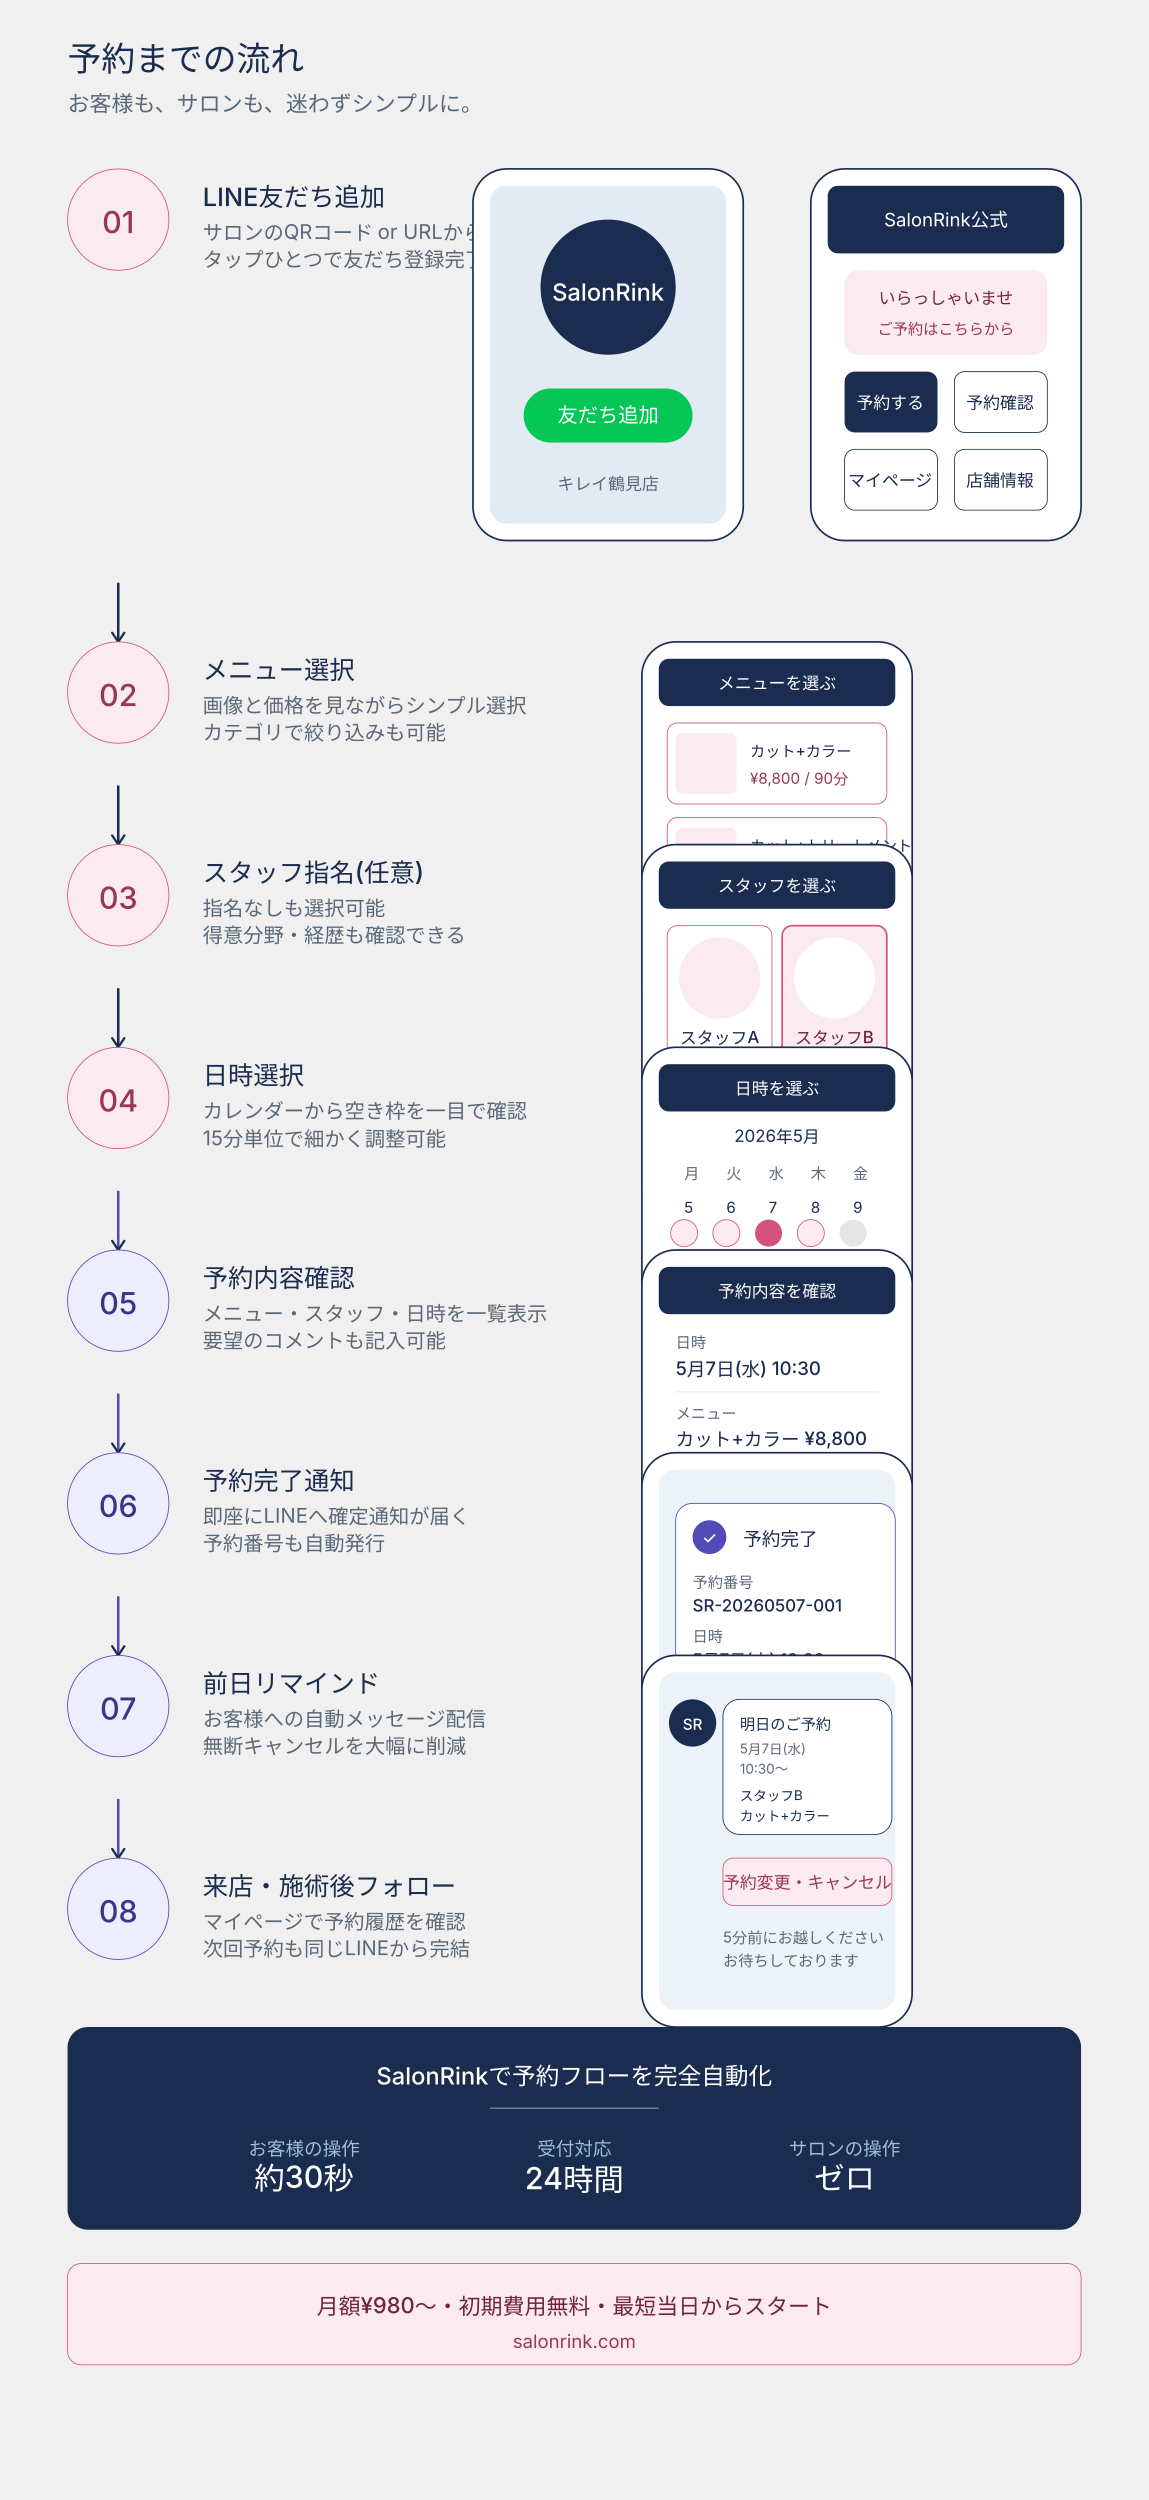
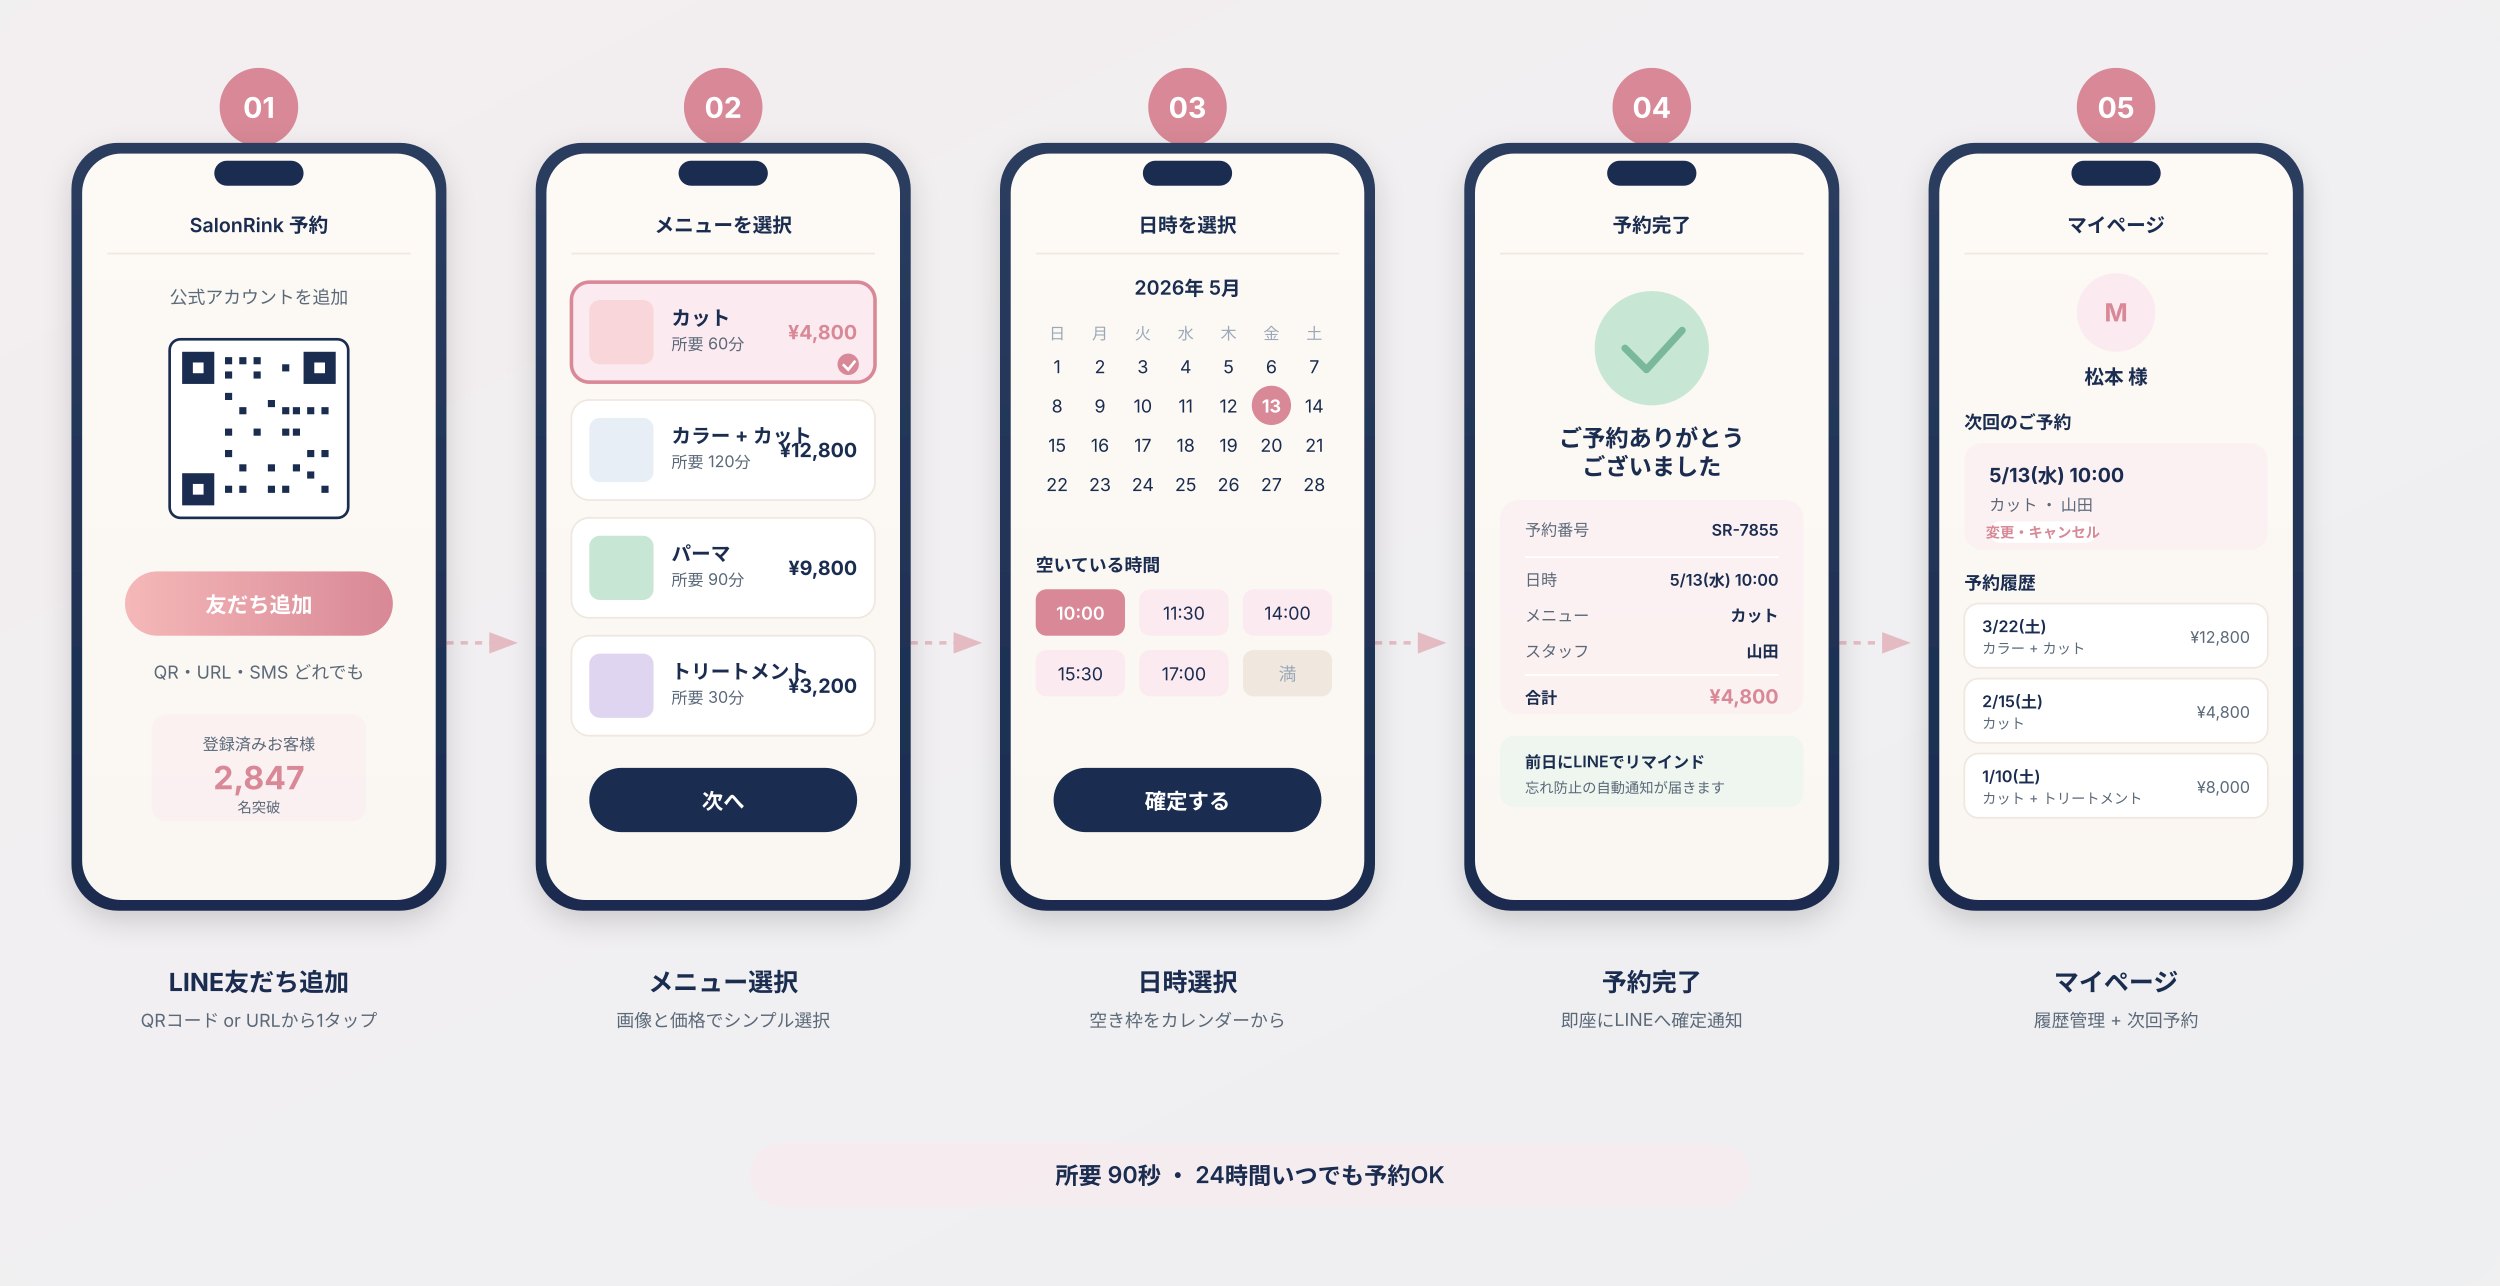
- <svg xmlns="http://www.w3.org/2000/svg" width="100%" viewBox="0 0 680 1480" role="img" aria-labelledby="bfTitle bfDesc">
+ <svg xmlns="http://www.w3.org/2000/svg" viewBox="0 0 1400 720" width="100%" role="img" aria-label="SalonRink 予約フロー 5ステップ">
  <defs>
-     <marker id="bf-arr" viewBox="0 0 10 10" refX="8" refY="5" markerWidth="6" markerHeight="6" orient="auto-start-reverse">
-       <path d="M2 1L8 5L2 9" fill="none" stroke="#1a2c4f" stroke-width="1.5" stroke-linecap="round" stroke-linejoin="round" />
+     <linearGradient id="bgGrad" x1="0%" y1="0%" x2="100%" y2="100%">
+       <stop offset="0%" stop-color="#FBEAF0" stop-opacity="0.3" />
+       <stop offset="100%" stop-color="#E8EEF5" stop-opacity="0.3" />
+     </linearGradient>
+     <linearGradient id="phoneFrame" x1="0%" y1="0%" x2="0%" y2="100%">
+       <stop offset="0%" stop-color="#2a3d5f" />
+       <stop offset="100%" stop-color="#1a2c4f" />
+     </linearGradient>
+     <linearGradient id="screenBg" x1="0%" y1="0%" x2="0%" y2="100%">
+       <stop offset="0%" stop-color="#fdfaf6" />
+       <stop offset="100%" stop-color="#faf7f2" />
+     </linearGradient>
+     <linearGradient id="ctaGrad" x1="0%" y1="0%" x2="100%" y2="0%">
+       <stop offset="0%" stop-color="#f5b8b8" />
+       <stop offset="100%" stop-color="#d88896" />
+     </linearGradient>
+     <filter id="phoneShadow" x="-20%" y="-10%" width="140%" height="120%">
+       <feGaussianBlur in="SourceAlpha" stdDeviation="8" />
+       <feOffset dx="0" dy="6" />
+       <feComponentTransfer>
+         <feFuncA type="linear" slope="0.15" />
+       </feComponentTransfer>
+       <feMerge>
+         <feMergeNode />
+         <feMergeNode in="SourceGraphic" />
+       </feMerge>
+     </filter>
+   </defs>
+   <rect width="1400" height="720" fill="url(#bgGrad)" rx="24" />
+   <g stroke="#d88896" stroke-width="2" stroke-dasharray="4,4" fill="none" opacity="0.5">
+     <path d="M 250 360 L 290 360" marker-end="url(#arrowhead)" />
+     <path d="M 510 360 L 550 360" marker-end="url(#arrowhead)" />
+     <path d="M 770 360 L 810 360" marker-end="url(#arrowhead)" />
+     <path d="M 1030 360 L 1070 360" marker-end="url(#arrowhead)" />
+   </g>
+   <defs>
+     <marker id="arrowhead" markerWidth="10" markerHeight="10" refX="8" refY="3" orient="auto">
+       <path d="M 0 0 L 8 3 L 0 6 Z" fill="#d88896" />
    </marker>
-     <style>
- .bf-fs { font-family: -apple-system, BlinkMacSystemFont, "Hiragino Kaku Gothic ProN", sans-serif; }
- </style>
  </defs>
-   <text x="40" y="42" class="bf-fs" font-size="20" font-weight="500" fill="#1a2c4f">予約までの流れ</text>
-   <text x="40" y="66" class="bf-fs" font-size="13" fill="#5a6878">お客様も、サロンも、迷わずシンプルに。</text>
-   <g transform="translate(40, 100)">
-     <rect x="0" y="0" width="60" height="60" rx="30" fill="#FBEAF0" stroke="#D4537E" stroke-width="0.5" />
-     <text x="30" y="38" text-anchor="middle" class="bf-fs" font-size="18" font-weight="500" fill="#993556">01</text>
-     <text x="80" y="22" class="bf-fs" font-size="15" font-weight="500" fill="#1a2c4f">LINE友だち追加</text>
-     <text x="80" y="42" class="bf-fs" font-size="12" fill="#5a6878">サロンのQRコード or URLから</text>
-     <text x="80" y="58" class="bf-fs" font-size="12" fill="#5a6878">タップひとつで友だち登録完了</text>
-   </g>
-   <g transform="translate(280, 100)">
-     <rect x="0" y="0" width="160" height="220" rx="20" fill="#ffffff" stroke="#1a2c4f" stroke-width="1" />
-     <rect x="10" y="10" width="140" height="200" rx="10" fill="#9DBDDB" opacity="0.3" />
-     <rect x="40" y="30" width="80" height="80" rx="40" fill="#1a2c4f" />
-     <text x="80" y="78" text-anchor="middle" class="bf-fs" font-size="14" font-weight="500" fill="#ffffff">SalonRink</text>
-     <rect x="30" y="130" width="100" height="32" rx="16" fill="#06C755" />
-     <text x="80" y="150" text-anchor="middle" class="bf-fs" font-size="12" font-weight="500" fill="#ffffff">友だち追加</text>
-     <text x="80" y="190" text-anchor="middle" class="bf-fs" font-size="10" fill="#5a6878">キレイ鶴見店</text>
-   </g>
-   <g transform="translate(480, 100)">
-     <rect x="0" y="0" width="160" height="220" rx="20" fill="#ffffff" stroke="#1a2c4f" stroke-width="1" />
-     <rect x="10" y="10" width="140" height="40" rx="6" fill="#1a2c4f" />
-     <text x="80" y="34" text-anchor="middle" class="bf-fs" font-size="11" fill="#ffffff">SalonRink公式</text>
-     <rect x="20" y="60" width="120" height="50" rx="8" fill="#FBEAF0" />
-     <text x="80" y="80" text-anchor="middle" class="bf-fs" font-size="10" fill="#72243E">いらっしゃいませ</text>
-     <text x="80" y="98" text-anchor="middle" class="bf-fs" font-size="9" fill="#993556">ご予約はこちらから</text>
-     <rect x="20" y="120" width="55" height="36" rx="6" fill="#1a2c4f" />
-     <text x="47" y="142" text-anchor="middle" class="bf-fs" font-size="10" font-weight="500" fill="#ffffff">予約する</text>
-     <rect x="85" y="120" width="55" height="36" rx="6" fill="#ffffff" stroke="#1a2c4f" stroke-width="0.5" />
-     <text x="112" y="142" text-anchor="middle" class="bf-fs" font-size="10" fill="#1a2c4f">予約確認</text>
-     <rect x="20" y="166" width="55" height="36" rx="6" fill="#ffffff" stroke="#1a2c4f" stroke-width="0.5" />
-     <text x="47" y="188" text-anchor="middle" class="bf-fs" font-size="10" fill="#1a2c4f">マイページ</text>
-     <rect x="85" y="166" width="55" height="36" rx="6" fill="#ffffff" stroke="#1a2c4f" stroke-width="0.5" />
-     <text x="112" y="188" text-anchor="middle" class="bf-fs" font-size="10" fill="#1a2c4f">店舗情報</text>
-   </g>
-   <line x1="70" y1="345" x2="70" y2="380" stroke="#1a2c4f" stroke-width="1.5" marker-end="url(#bf-arr)" />
-   <g transform="translate(40, 380)">
-     <rect x="0" y="0" width="60" height="60" rx="30" fill="#FBEAF0" stroke="#D4537E" stroke-width="0.5" />
-     <text x="30" y="38" text-anchor="middle" class="bf-fs" font-size="18" font-weight="500" fill="#993556">02</text>
-     <text x="80" y="22" class="bf-fs" font-size="15" font-weight="500" fill="#1a2c4f">メニュー選択</text>
-     <text x="80" y="42" class="bf-fs" font-size="12" fill="#5a6878">画像と価格を見ながらシンプル選択</text>
-     <text x="80" y="58" class="bf-fs" font-size="12" fill="#5a6878">カテゴリで絞り込みも可能</text>
-   </g>
-   <g transform="translate(380, 380)">
-     <rect x="0" y="0" width="160" height="220" rx="20" fill="#ffffff" stroke="#1a2c4f" stroke-width="1" />
-     <rect x="10" y="10" width="140" height="28" rx="6" fill="#1a2c4f" />
-     <text x="80" y="28" text-anchor="middle" class="bf-fs" font-size="10" fill="#ffffff">メニューを選ぶ</text>
-     <rect x="15" y="48" width="130" height="48" rx="6" fill="#ffffff" stroke="#D4537E" stroke-width="0.5" />
-     <rect x="20" y="54" width="36" height="36" rx="4" fill="#FBEAF0" />
-     <text x="64" y="68" class="bf-fs" font-size="9" font-weight="500" fill="#1a2c4f">カット+カラー</text>
-     <text x="64" y="84" class="bf-fs" font-size="9" fill="#993556">¥8,800 / 90分</text>
-     <rect x="15" y="104" width="130" height="48" rx="6" fill="#ffffff" stroke="#D4537E" stroke-width="0.5" />
-     <rect x="20" y="110" width="36" height="36" rx="4" fill="#FBEAF0" />
-     <text x="64" y="124" class="bf-fs" font-size="9" font-weight="500" fill="#1a2c4f">カット+トリートメント</text>
-     <text x="64" y="140" class="bf-fs" font-size="9" fill="#993556">¥6,500 / 60分</text>
-     <rect x="15" y="160" width="130" height="48" rx="6" fill="#FBEAF0" stroke="#D4537E" stroke-width="1" />
-     <rect x="20" y="166" width="36" height="36" rx="4" fill="#ffffff" />
-     <text x="64" y="180" class="bf-fs" font-size="9" font-weight="500" fill="#72243E">カットのみ</text>
-     <text x="64" y="196" class="bf-fs" font-size="9" fill="#993556">¥4,500 / 45分</text>
-   </g>
-   <line x1="70" y1="465" x2="70" y2="500" stroke="#1a2c4f" stroke-width="1.5" marker-end="url(#bf-arr)" />
-   <g transform="translate(40, 500)">
-     <rect x="0" y="0" width="60" height="60" rx="30" fill="#FBEAF0" stroke="#D4537E" stroke-width="0.5" />
-     <text x="30" y="38" text-anchor="middle" class="bf-fs" font-size="18" font-weight="500" fill="#993556">03</text>
-     <text x="80" y="22" class="bf-fs" font-size="15" font-weight="500" fill="#1a2c4f">スタッフ指名(任意)</text>
-     <text x="80" y="42" class="bf-fs" font-size="12" fill="#5a6878">指名なしも選択可能</text>
-     <text x="80" y="58" class="bf-fs" font-size="12" fill="#5a6878">得意分野・経歴も確認できる</text>
-   </g>
-   <g transform="translate(380, 500)">
-     <rect x="0" y="0" width="160" height="220" rx="20" fill="#ffffff" stroke="#1a2c4f" stroke-width="1" />
-     <rect x="10" y="10" width="140" height="28" rx="6" fill="#1a2c4f" />
-     <text x="80" y="28" text-anchor="middle" class="bf-fs" font-size="10" fill="#ffffff">スタッフを選ぶ</text>
-     <rect x="15" y="48" width="62" height="80" rx="6" fill="#ffffff" stroke="#D4537E" stroke-width="0.5" />
-     <rect x="22" y="55" width="48" height="48" rx="24" fill="#FBEAF0" />
-     <text x="46" y="118" text-anchor="middle" class="bf-fs" font-size="10" font-weight="500" fill="#1a2c4f">スタッフA</text>
-     <rect x="83" y="48" width="62" height="80" rx="6" fill="#FBEAF0" stroke="#D4537E" stroke-width="1" />
-     <rect x="90" y="55" width="48" height="48" rx="24" fill="#ffffff" />
-     <text x="114" y="118" text-anchor="middle" class="bf-fs" font-size="10" font-weight="500" fill="#72243E">スタッフB</text>
-     <rect x="15" y="138" width="130" height="40" rx="6" fill="#ffffff" stroke="#5a6878" stroke-width="0.5" stroke-dasharray="3 2" />
-     <text x="80" y="162" text-anchor="middle" class="bf-fs" font-size="10" fill="#5a6878">指名なし(空いている人)</text>
-     <rect x="15" y="186" width="130" height="22" rx="4" fill="#ffffff" />
-     <text x="80" y="201" text-anchor="middle" class="bf-fs" font-size="9" fill="#993556">指名料 ¥500</text>
-   </g>
-   <line x1="70" y1="585" x2="70" y2="620" stroke="#1a2c4f" stroke-width="1.5" marker-end="url(#bf-arr)" />
-   <g transform="translate(40, 620)">
-     <rect x="0" y="0" width="60" height="60" rx="30" fill="#FBEAF0" stroke="#D4537E" stroke-width="0.5" />
-     <text x="30" y="38" text-anchor="middle" class="bf-fs" font-size="18" font-weight="500" fill="#993556">04</text>
-     <text x="80" y="22" class="bf-fs" font-size="15" font-weight="500" fill="#1a2c4f">日時選択</text>
-     <text x="80" y="42" class="bf-fs" font-size="12" fill="#5a6878">カレンダーから空き枠を一目で確認</text>
-     <text x="80" y="58" class="bf-fs" font-size="12" fill="#5a6878">15分単位で細かく調整可能</text>
-   </g>
-   <g transform="translate(380, 620)">
-     <rect x="0" y="0" width="160" height="220" rx="20" fill="#ffffff" stroke="#1a2c4f" stroke-width="1" />
-     <rect x="10" y="10" width="140" height="28" rx="6" fill="#1a2c4f" />
-     <text x="80" y="28" text-anchor="middle" class="bf-fs" font-size="10" fill="#ffffff">日時を選ぶ</text>
-     <text x="80" y="56" text-anchor="middle" class="bf-fs" font-size="10" fill="#1a2c4f">2026年5月</text>
-     <g class="bf-fs" font-size="9" fill="#5a6878">
-       <text x="25" y="78">月</text>
-       <text x="50" y="78">火</text>
-       <text x="75" y="78">水</text>
-       <text x="100" y="78">木</text>
-       <text x="125" y="78">金</text>
-     </g>
-     <g class="bf-fs" font-size="9" fill="#1a2c4f">
-       <text x="25" y="98">5</text>
-       <text x="50" y="98">6</text>
-       <text x="75" y="98">7</text>
-       <text x="100" y="98">8</text>
-       <text x="125" y="98">9</text>
-     </g>
-     <g>
-       <circle cx="25" cy="110" r="8" fill="#FBEAF0" stroke="#D4537E" stroke-width="0.5" />
-       <circle cx="50" cy="110" r="8" fill="#FBEAF0" stroke="#D4537E" stroke-width="0.5" />
-       <circle cx="75" cy="110" r="8" fill="#D4537E" />
-       <circle cx="100" cy="110" r="8" fill="#FBEAF0" stroke="#D4537E" stroke-width="0.5" />
-       <circle cx="125" cy="110" r="8" fill="#e5e5e5" />
-     </g>
-     <text x="80" y="148" text-anchor="middle" class="bf-fs" font-size="10" font-weight="500" fill="#72243E">5/7(水)</text>
-     <g class="bf-fs" font-size="9">
-       <rect x="20" y="160" width="38" height="22" rx="4" fill="#FBEAF0" stroke="#D4537E" stroke-width="0.5" />
-       <text x="39" y="174" text-anchor="middle" fill="#993556">10:00</text>
-       <rect x="62" y="160" width="38" height="22" rx="4" fill="#D4537E" />
-       <text x="81" y="174" text-anchor="middle" fill="#ffffff">10:30</text>
-       <rect x="104" y="160" width="38" height="22" rx="4" fill="#e5e5e5" />
-       <text x="123" y="174" text-anchor="middle" fill="#999">11:00</text>
-       <rect x="20" y="186" width="38" height="22" rx="4" fill="#FBEAF0" stroke="#D4537E" stroke-width="0.5" />
-       <text x="39" y="200" text-anchor="middle" fill="#993556">11:30</text>
-       <rect x="62" y="186" width="38" height="22" rx="4" fill="#FBEAF0" stroke="#D4537E" stroke-width="0.5" />
-       <text x="81" y="200" text-anchor="middle" fill="#993556">12:00</text>
-       <rect x="104" y="186" width="38" height="22" rx="4" fill="#FBEAF0" stroke="#D4537E" stroke-width="0.5" />
-       <text x="123" y="200" text-anchor="middle" fill="#993556">12:30</text>
-     </g>
-   </g>
-   <line x1="70" y1="705" x2="70" y2="740" stroke="#534AB7" stroke-width="1.5" marker-end="url(#bf-arr)" />
-   <g transform="translate(40, 740)">
-     <rect x="0" y="0" width="60" height="60" rx="30" fill="#EEEDFE" stroke="#534AB7" stroke-width="0.5" />
-     <text x="30" y="38" text-anchor="middle" class="bf-fs" font-size="18" font-weight="500" fill="#3C3489">05</text>
-     <text x="80" y="22" class="bf-fs" font-size="15" font-weight="500" fill="#1a2c4f">予約内容確認</text>
-     <text x="80" y="42" class="bf-fs" font-size="12" fill="#5a6878">メニュー・スタッフ・日時を一覧表示</text>
-     <text x="80" y="58" class="bf-fs" font-size="12" fill="#5a6878">要望のコメントも記入可能</text>
-   </g>
-   <g transform="translate(380, 740)">
-     <rect x="0" y="0" width="160" height="220" rx="20" fill="#ffffff" stroke="#1a2c4f" stroke-width="1" />
-     <rect x="10" y="10" width="140" height="28" rx="6" fill="#1a2c4f" />
-     <text x="80" y="28" text-anchor="middle" class="bf-fs" font-size="10" fill="#ffffff">予約内容を確認</text>
-     <text x="20" y="58" class="bf-fs" font-size="9" fill="#5a6878">日時</text>
-     <text x="20" y="74" class="bf-fs" font-size="11" font-weight="500" fill="#1a2c4f">5月7日(水) 10:30</text>
-     <line x1="20" y1="84" x2="140" y2="84" stroke="#e5e5e5" stroke-width="0.5" />
-     <text x="20" y="100" class="bf-fs" font-size="9" fill="#5a6878">メニュー</text>
-     <text x="20" y="116" class="bf-fs" font-size="11" font-weight="500" fill="#1a2c4f">カット+カラー ¥8,800</text>
-     <line x1="20" y1="126" x2="140" y2="126" stroke="#e5e5e5" stroke-width="0.5" />
-     <text x="20" y="142" class="bf-fs" font-size="9" fill="#5a6878">スタッフ</text>
-     <text x="20" y="158" class="bf-fs" font-size="11" font-weight="500" fill="#1a2c4f">スタッフB(指名)</text>
-     <rect x="15" y="180" width="130" height="28" rx="6" fill="#1a2c4f" />
-     <text x="80" y="198" text-anchor="middle" class="bf-fs" font-size="11" font-weight="500" fill="#ffffff">この内容で予約する</text>
-   </g>
-   <line x1="70" y1="825" x2="70" y2="860" stroke="#534AB7" stroke-width="1.5" marker-end="url(#bf-arr)" />
-   <g transform="translate(40, 860)">
-     <rect x="0" y="0" width="60" height="60" rx="30" fill="#EEEDFE" stroke="#534AB7" stroke-width="0.5" />
-     <text x="30" y="38" text-anchor="middle" class="bf-fs" font-size="18" font-weight="500" fill="#3C3489">06</text>
-     <text x="80" y="22" class="bf-fs" font-size="15" font-weight="500" fill="#1a2c4f">予約完了通知</text>
-     <text x="80" y="42" class="bf-fs" font-size="12" fill="#5a6878">即座にLINEへ確定通知が届く</text>
-     <text x="80" y="58" class="bf-fs" font-size="12" fill="#5a6878">予約番号も自動発行</text>
-   </g>
-   <g transform="translate(380, 860)">
-     <rect x="0" y="0" width="160" height="220" rx="20" fill="#ffffff" stroke="#1a2c4f" stroke-width="1" />
-     <rect x="10" y="10" width="140" height="200" rx="10" fill="#9DBDDB" opacity="0.2" />
-     <rect x="20" y="30" width="130" height="120" rx="10" fill="#ffffff" stroke="#534AB7" stroke-width="0.5" />
-     <circle cx="40" cy="50" r="10" fill="#534AB7" />
-     <text x="40" y="54" text-anchor="middle" class="bf-fs" font-size="10" font-weight="500" fill="#ffffff">✓</text>
-     <text x="60" y="55" class="bf-fs" font-size="11" font-weight="500" fill="#1a2c4f">予約完了</text>
-     <text x="30" y="80" class="bf-fs" font-size="9" fill="#5a6878">予約番号</text>
-     <text x="30" y="94" class="bf-fs" font-size="10" font-weight="500" fill="#1a2c4f">SR-20260507-001</text>
-     <text x="30" y="112" class="bf-fs" font-size="9" fill="#5a6878">日時</text>
-     <text x="30" y="126" class="bf-fs" font-size="10" font-weight="500" fill="#1a2c4f">5月7日(水) 10:30</text>
-     <text x="30" y="144" class="bf-fs" font-size="9" fill="#534AB7">詳細を見る ›</text>
-     <text x="80" y="180" text-anchor="middle" class="bf-fs" font-size="10" fill="#5a6878">SalonRink公式</text>
-   </g>
-   <line x1="70" y1="945" x2="70" y2="980" stroke="#534AB7" stroke-width="1.5" marker-end="url(#bf-arr)" />
-   <g transform="translate(40, 980)">
-     <rect x="0" y="0" width="60" height="60" rx="30" fill="#EEEDFE" stroke="#534AB7" stroke-width="0.5" />
-     <text x="30" y="38" text-anchor="middle" class="bf-fs" font-size="18" font-weight="500" fill="#3C3489">07</text>
-     <text x="80" y="22" class="bf-fs" font-size="15" font-weight="500" fill="#1a2c4f">前日リマインド</text>
-     <text x="80" y="42" class="bf-fs" font-size="12" fill="#5a6878">お客様への自動メッセージ配信</text>
-     <text x="80" y="58" class="bf-fs" font-size="12" fill="#5a6878">無断キャンセルを大幅に削減</text>
-   </g>
-   <g transform="translate(380, 980)">
-     <rect x="0" y="0" width="160" height="220" rx="20" fill="#ffffff" stroke="#1a2c4f" stroke-width="1" />
-     <rect x="10" y="10" width="140" height="200" rx="10" fill="#9DBDDB" opacity="0.2" />
-     <circle cx="30" cy="40" r="14" fill="#1a2c4f" />
-     <text x="30" y="44" text-anchor="middle" class="bf-fs" font-size="9" font-weight="500" fill="#ffffff">SR</text>
-     <rect x="48" y="26" width="100" height="80" rx="10" fill="#ffffff" stroke="#1a2c4f" stroke-width="0.5" />
-     <text x="58" y="44" class="bf-fs" font-size="9" font-weight="500" fill="#1a2c4f">明日のご予約</text>
-     <text x="58" y="58" class="bf-fs" font-size="8" fill="#5a6878">5月7日(水)</text>
-     <text x="58" y="70" class="bf-fs" font-size="8" fill="#5a6878">10:30〜</text>
-     <text x="58" y="86" class="bf-fs" font-size="8" fill="#1a2c4f">スタッフB</text>
-     <text x="58" y="98" class="bf-fs" font-size="8" fill="#1a2c4f">カット+カラー</text>
-     <rect x="48" y="120" width="100" height="28" rx="6" fill="#FBEAF0" stroke="#D4537E" stroke-width="0.5" />
-     <text x="98" y="138" text-anchor="middle" class="bf-fs" font-size="10" fill="#993556">予約変更・キャンセル</text>
-     <text x="48" y="170" class="bf-fs" font-size="9" fill="#5a6878">5分前にお越しください</text>
-     <text x="48" y="184" class="bf-fs" font-size="9" fill="#5a6878">お待ちしております</text>
-   </g>
-   <line x1="70" y1="1065" x2="70" y2="1100" stroke="#534AB7" stroke-width="1.5" marker-end="url(#bf-arr)" />
-   <g transform="translate(40, 1100)">
-     <rect x="0" y="0" width="60" height="60" rx="30" fill="#EEEDFE" stroke="#534AB7" stroke-width="0.5" />
-     <text x="30" y="38" text-anchor="middle" class="bf-fs" font-size="18" font-weight="500" fill="#3C3489">08</text>
-     <text x="80" y="22" class="bf-fs" font-size="15" font-weight="500" fill="#1a2c4f">来店・施術後フォロー</text>
-     <text x="80" y="42" class="bf-fs" font-size="12" fill="#5a6878">マイページで予約履歴を確認</text>
-     <text x="80" y="58" class="bf-fs" font-size="12" fill="#5a6878">次回予約も同じLINEから完結</text>
-   </g>
-   <rect x="40" y="1200" width="600" height="120" rx="12" fill="#1a2c4f" />
-   <text x="340" y="1234" text-anchor="middle" class="bf-fs" font-size="14" font-weight="500" fill="#ffffff">SalonRinkで予約フローを完全自動化</text>
-   <line x1="290" y1="1248" x2="390" y2="1248" stroke="#9DBDDB" stroke-width="0.5" />
-   <text x="180" y="1276" text-anchor="middle" class="bf-fs" font-size="11" fill="#9DBDDB">お客様の操作</text>
-   <text x="180" y="1296" text-anchor="middle" class="bf-fs" font-size="18" font-weight="500" fill="#ffffff">約30秒</text>
-   <text x="340" y="1276" text-anchor="middle" class="bf-fs" font-size="11" fill="#9DBDDB">受付対応</text>
-   <text x="340" y="1296" text-anchor="middle" class="bf-fs" font-size="18" font-weight="500" fill="#ffffff">24時間</text>
-   <text x="500" y="1276" text-anchor="middle" class="bf-fs" font-size="11" fill="#9DBDDB">サロンの操作</text>
-   <text x="500" y="1296" text-anchor="middle" class="bf-fs" font-size="18" font-weight="500" fill="#ffffff">ゼロ</text>
-   <rect x="40" y="1340" width="600" height="60" rx="8" fill="#FBEAF0" stroke="#D4537E" stroke-width="0.5" />
-   <text x="340" y="1370" text-anchor="middle" class="bf-fs" font-size="13" font-weight="500" fill="#72243E">月額¥980〜・初期費用無料・最短当日からスタート</text>
-   <text x="340" y="1390" text-anchor="middle" class="bf-fs" font-size="11" fill="#993556">salonrink.com</text>
+   <g transform="translate(40, 80)">
+     <circle cx="105" cy="-20" r="22" fill="#d88896" />
+     <text x="105" y="-14" font-family="-apple-system, sans-serif" font-size="16" font-weight="700" fill="#ffffff" text-anchor="middle">01</text>
+     <g filter="url(#phoneShadow)">
+       <rect x="0" y="0" width="210" height="430" rx="26" ry="26" fill="url(#phoneFrame)" />
+       <rect x="6" y="6" width="198" height="418" rx="22" ry="22" fill="url(#screenBg)" />
+     </g>
+     <rect x="80" y="10" width="50" height="14" rx="7" ry="7" fill="#1a2c4f" />
+     <text x="105" y="50" font-family="-apple-system, sans-serif" font-size="11" font-weight="600" fill="#1a2c4f" text-anchor="middle">SalonRink 予約</text>
+     <line x1="20" y1="62" x2="190" y2="62" stroke="#f0e8df" stroke-width="1" />
+     <text x="105" y="90" font-family="-apple-system, sans-serif" font-size="10" fill="#5a6878" text-anchor="middle">公式アカウントを追加</text>
+     <rect x="55" y="110" width="100" height="100" rx="6" fill="#ffffff" stroke="#1a2c4f" stroke-width="1.5" />
+     <g fill="#1a2c4f">
+       <rect x="62" y="117" width="18" height="18" />
+       <rect x="130" y="117" width="18" height="18" />
+       <rect x="62" y="185" width="18" height="18" />
+       <rect x="68" y="123" width="6" height="6" fill="#ffffff" />
+       <rect x="136" y="123" width="6" height="6" fill="#ffffff" />
+       <rect x="68" y="191" width="6" height="6" fill="#ffffff" />
+       <rect x="86" y="120" width="4" height="4" />
+       <rect x="94" y="120" width="4" height="4" />
+       <rect x="102" y="120" width="4" height="4" />
+       <rect x="86" y="128" width="4" height="4" />
+       <rect x="102" y="128" width="4" height="4" />
+       <rect x="118" y="124" width="4" height="4" />
+       <rect x="86" y="140" width="4" height="4" />
+       <rect x="94" y="148" width="4" height="4" />
+       <rect x="110" y="144" width="4" height="4" />
+       <rect x="118" y="148" width="4" height="4" />
+       <rect x="86" y="160" width="4" height="4" />
+       <rect x="102" y="160" width="4" height="4" />
+       <rect x="118" y="160" width="4" height="4" />
+       <rect x="86" y="172" width="4" height="4" />
+       <rect x="94" y="180" width="4" height="4" />
+       <rect x="110" y="180" width="4" height="4" />
+       <rect x="86" y="192" width="4" height="4" />
+       <rect x="94" y="192" width="4" height="4" />
+       <rect x="110" y="192" width="4" height="4" />
+       <rect x="118" y="192" width="4" height="4" />
+       <rect x="124" y="148" width="4" height="4" />
+       <rect x="132" y="148" width="4" height="4" />
+       <rect x="140" y="148" width="4" height="4" />
+       <rect x="124" y="160" width="4" height="4" />
+       <rect x="132" y="172" width="4" height="4" />
+       <rect x="140" y="172" width="4" height="4" />
+       <rect x="124" y="180" width="4" height="4" />
+       <rect x="132" y="184" width="4" height="4" />
+       <rect x="140" y="192" width="4" height="4" />
+     </g>
+     <rect x="30" y="240" width="150" height="36" rx="18" fill="url(#ctaGrad)" />
+     <text x="105" y="263" font-family="-apple-system, sans-serif" font-size="12" font-weight="600" fill="#ffffff" text-anchor="middle">友だち追加</text>
+     <text x="105" y="300" font-family="-apple-system, sans-serif" font-size="10" fill="#5a6878" text-anchor="middle">QR・URL・SMS どれでも</text>
+     <g transform="translate(45, 320)">
+       <rect width="120" height="60" rx="8" fill="#FBEAF0" opacity="0.5" />
+       <text x="60" y="20" font-family="-apple-system, sans-serif" font-size="9" fill="#5a6878" text-anchor="middle">登録済みお客様</text>
+       <text x="60" y="42" font-family="-apple-system, sans-serif" font-size="18" font-weight="700" fill="#d88896" text-anchor="middle">2,847</text>
+       <text x="60" y="55" font-family="-apple-system, sans-serif" font-size="8" fill="#5a6878" text-anchor="middle">名突破</text>
+     </g>
+     <text x="105" y="475" font-family="-apple-system, sans-serif" font-size="14" font-weight="700" fill="#1a2c4f" text-anchor="middle">LINE友だち追加</text>
+     <text x="105" y="495" font-family="-apple-system, sans-serif" font-size="10" fill="#5a6878" text-anchor="middle">QRコード or URLから1タップ</text>
+   </g>
+   <g transform="translate(300, 80)">
+     <circle cx="105" cy="-20" r="22" fill="#d88896" />
+     <text x="105" y="-14" font-family="-apple-system, sans-serif" font-size="16" font-weight="700" fill="#ffffff" text-anchor="middle">02</text>
+     <g filter="url(#phoneShadow)">
+       <rect x="0" y="0" width="210" height="430" rx="26" ry="26" fill="url(#phoneFrame)" />
+       <rect x="6" y="6" width="198" height="418" rx="22" ry="22" fill="url(#screenBg)" />
+     </g>
+     <rect x="80" y="10" width="50" height="14" rx="7" ry="7" fill="#1a2c4f" />
+     <text x="105" y="50" font-family="-apple-system, sans-serif" font-size="11" font-weight="600" fill="#1a2c4f" text-anchor="middle">メニューを選択</text>
+     <line x1="20" y1="62" x2="190" y2="62" stroke="#f0e8df" stroke-width="1" />
+     <g transform="translate(20, 78)">
+       <rect width="170" height="56" rx="10" fill="#FBEAF0" stroke="#d88896" stroke-width="2" />
+       <rect x="10" y="10" width="36" height="36" rx="6" fill="#f5b8b8" opacity="0.4" />
+       <text x="56" y="24" font-family="-apple-system, sans-serif" font-size="11" font-weight="700" fill="#1a2c4f">カット</text>
+       <text x="56" y="38" font-family="-apple-system, sans-serif" font-size="9" fill="#5a6878">所要 60分</text>
+       <text x="160" y="32" font-family="-apple-system, sans-serif" font-size="11" font-weight="700" fill="#d88896" text-anchor="end">¥4,800</text>
+       <circle cx="155" cy="46" r="6" fill="#d88896" />
+       <path d="M 152 46 L 155 49 L 159 44" stroke="#ffffff" stroke-width="1.5" fill="none" />
+     </g>
+     <g transform="translate(20, 144)">
+       <rect width="170" height="56" rx="10" fill="#ffffff" stroke="#f0e8df" stroke-width="1" />
+       <rect x="10" y="10" width="36" height="36" rx="6" fill="#E8EEF5" />
+       <text x="56" y="24" font-family="-apple-system, sans-serif" font-size="11" font-weight="700" fill="#1a2c4f">カラー + カット</text>
+       <text x="56" y="38" font-family="-apple-system, sans-serif" font-size="9" fill="#5a6878">所要 120分</text>
+       <text x="160" y="32" font-family="-apple-system, sans-serif" font-size="11" font-weight="700" fill="#1a2c4f" text-anchor="end">¥12,800</text>
+     </g>
+     <g transform="translate(20, 210)">
+       <rect width="170" height="56" rx="10" fill="#ffffff" stroke="#f0e8df" stroke-width="1" />
+       <rect x="10" y="10" width="36" height="36" rx="6" fill="#C8E6D4" />
+       <text x="56" y="24" font-family="-apple-system, sans-serif" font-size="11" font-weight="700" fill="#1a2c4f">パーマ</text>
+       <text x="56" y="38" font-family="-apple-system, sans-serif" font-size="9" fill="#5a6878">所要 90分</text>
+       <text x="160" y="32" font-family="-apple-system, sans-serif" font-size="11" font-weight="700" fill="#1a2c4f" text-anchor="end">¥9,800</text>
+     </g>
+     <g transform="translate(20, 276)">
+       <rect width="170" height="56" rx="10" fill="#ffffff" stroke="#f0e8df" stroke-width="1" />
+       <rect x="10" y="10" width="36" height="36" rx="6" fill="#E0D5F0" />
+       <text x="56" y="24" font-family="-apple-system, sans-serif" font-size="11" font-weight="700" fill="#1a2c4f">トリートメント</text>
+       <text x="56" y="38" font-family="-apple-system, sans-serif" font-size="9" fill="#5a6878">所要 30分</text>
+       <text x="160" y="32" font-family="-apple-system, sans-serif" font-size="11" font-weight="700" fill="#1a2c4f" text-anchor="end">¥3,200</text>
+     </g>
+     <rect x="30" y="350" width="150" height="36" rx="18" fill="#1a2c4f" />
+     <text x="105" y="373" font-family="-apple-system, sans-serif" font-size="12" font-weight="600" fill="#ffffff" text-anchor="middle">次へ</text>
+     <text x="105" y="475" font-family="-apple-system, sans-serif" font-size="14" font-weight="700" fill="#1a2c4f" text-anchor="middle">メニュー選択</text>
+     <text x="105" y="495" font-family="-apple-system, sans-serif" font-size="10" fill="#5a6878" text-anchor="middle">画像と価格でシンプル選択</text>
+   </g>
+   <g transform="translate(560, 80)">
+     <circle cx="105" cy="-20" r="22" fill="#d88896" />
+     <text x="105" y="-14" font-family="-apple-system, sans-serif" font-size="16" font-weight="700" fill="#ffffff" text-anchor="middle">03</text>
+     <g filter="url(#phoneShadow)">
+       <rect x="0" y="0" width="210" height="430" rx="26" ry="26" fill="url(#phoneFrame)" />
+       <rect x="6" y="6" width="198" height="418" rx="22" ry="22" fill="url(#screenBg)" />
+     </g>
+     <rect x="80" y="10" width="50" height="14" rx="7" ry="7" fill="#1a2c4f" />
+     <text x="105" y="50" font-family="-apple-system, sans-serif" font-size="11" font-weight="600" fill="#1a2c4f" text-anchor="middle">日時を選択</text>
+     <line x1="20" y1="62" x2="190" y2="62" stroke="#f0e8df" stroke-width="1" />
+     <text x="105" y="85" font-family="-apple-system, sans-serif" font-size="11" font-weight="600" fill="#1a2c4f" text-anchor="middle">2026年 5月</text>
+     <g transform="translate(20, 100)">
+       <text x="12" y="10" font-family="-apple-system, sans-serif" font-size="9" fill="#9ba8b8" text-anchor="middle">日</text>
+       <text x="36" y="10" font-family="-apple-system, sans-serif" font-size="9" fill="#9ba8b8" text-anchor="middle">月</text>
+       <text x="60" y="10" font-family="-apple-system, sans-serif" font-size="9" fill="#9ba8b8" text-anchor="middle">火</text>
+       <text x="84" y="10" font-family="-apple-system, sans-serif" font-size="9" fill="#9ba8b8" text-anchor="middle">水</text>
+       <text x="108" y="10" font-family="-apple-system, sans-serif" font-size="9" fill="#9ba8b8" text-anchor="middle">木</text>
+       <text x="132" y="10" font-family="-apple-system, sans-serif" font-size="9" fill="#9ba8b8" text-anchor="middle">金</text>
+       <text x="156" y="10" font-family="-apple-system, sans-serif" font-size="9" fill="#9ba8b8" text-anchor="middle">土</text>
+     </g>
+     <g transform="translate(20, 115)" font-family="-apple-system, sans-serif" font-size="10" fill="#1a2c4f" text-anchor="middle">
+       <text x="12" y="14">1</text>
+       <text x="36" y="14">2</text>
+       <text x="60" y="14">3</text>
+       <text x="84" y="14">4</text>
+       <text x="108" y="14">5</text>
+       <text x="132" y="14">6</text>
+       <text x="156" y="14">7</text>
+       <text x="12" y="36">8</text>
+       <text x="36" y="36">9</text>
+       <text x="60" y="36">10</text>
+       <text x="84" y="36">11</text>
+       <text x="108" y="36">12</text>
+       <circle cx="132" cy="32" r="11" fill="#d88896" />
+       <text x="132" y="36" fill="#ffffff" font-weight="700">13</text>
+       <text x="156" y="36">14</text>
+       <text x="12" y="58">15</text>
+       <text x="36" y="58">16</text>
+       <text x="60" y="58">17</text>
+       <text x="84" y="58">18</text>
+       <text x="108" y="58">19</text>
+       <text x="132" y="58">20</text>
+       <text x="156" y="58">21</text>
+       <text x="12" y="80">22</text>
+       <text x="36" y="80">23</text>
+       <text x="60" y="80">24</text>
+       <text x="84" y="80">25</text>
+       <text x="108" y="80">26</text>
+       <text x="132" y="80">27</text>
+       <text x="156" y="80">28</text>
+     </g>
+     <text x="20" y="240" font-family="-apple-system, sans-serif" font-size="10" font-weight="600" fill="#1a2c4f">空いている時間</text>
+     <g transform="translate(20, 250)">
+       <rect width="50" height="26" rx="6" fill="#d88896" />
+       <text x="25" y="17" font-family="-apple-system, sans-serif" font-size="10" font-weight="600" fill="#ffffff" text-anchor="middle">10:00</text>
+       <rect x="58" y="0" width="50" height="26" rx="6" fill="#FBEAF0" />
+       <text x="83" y="17" font-family="-apple-system, sans-serif" font-size="10" fill="#1a2c4f" text-anchor="middle">11:30</text>
+       <rect x="116" y="0" width="50" height="26" rx="6" fill="#FBEAF0" />
+       <text x="141" y="17" font-family="-apple-system, sans-serif" font-size="10" fill="#1a2c4f" text-anchor="middle">14:00</text>
+     </g>
+     <g transform="translate(20, 284)">
+       <rect width="50" height="26" rx="6" fill="#FBEAF0" />
+       <text x="25" y="17" font-family="-apple-system, sans-serif" font-size="10" fill="#1a2c4f" text-anchor="middle">15:30</text>
+       <rect x="58" y="0" width="50" height="26" rx="6" fill="#FBEAF0" />
+       <text x="83" y="17" font-family="-apple-system, sans-serif" font-size="10" fill="#1a2c4f" text-anchor="middle">17:00</text>
+       <rect x="116" y="0" width="50" height="26" rx="6" fill="#f0e8df" />
+       <text x="141" y="17" font-family="-apple-system, sans-serif" font-size="10" fill="#9ba8b8" text-anchor="middle">満</text>
+     </g>
+     <rect x="30" y="350" width="150" height="36" rx="18" fill="#1a2c4f" />
+     <text x="105" y="373" font-family="-apple-system, sans-serif" font-size="12" font-weight="600" fill="#ffffff" text-anchor="middle">確定する</text>
+     <text x="105" y="475" font-family="-apple-system, sans-serif" font-size="14" font-weight="700" fill="#1a2c4f" text-anchor="middle">日時選択</text>
+     <text x="105" y="495" font-family="-apple-system, sans-serif" font-size="10" fill="#5a6878" text-anchor="middle">空き枠をカレンダーから</text>
+   </g>
+   <g transform="translate(820, 80)">
+     <circle cx="105" cy="-20" r="22" fill="#d88896" />
+     <text x="105" y="-14" font-family="-apple-system, sans-serif" font-size="16" font-weight="700" fill="#ffffff" text-anchor="middle">04</text>
+     <g filter="url(#phoneShadow)">
+       <rect x="0" y="0" width="210" height="430" rx="26" ry="26" fill="url(#phoneFrame)" />
+       <rect x="6" y="6" width="198" height="418" rx="22" ry="22" fill="url(#screenBg)" />
+     </g>
+     <rect x="80" y="10" width="50" height="14" rx="7" ry="7" fill="#1a2c4f" />
+     <text x="105" y="50" font-family="-apple-system, sans-serif" font-size="11" font-weight="600" fill="#1a2c4f" text-anchor="middle">予約完了</text>
+     <line x1="20" y1="62" x2="190" y2="62" stroke="#f0e8df" stroke-width="1" />
+     <circle cx="105" cy="115" r="32" fill="#C8E6D4" />
+     <path d="M 90 115 L 102 127 L 122 105" stroke="#7AB89A" stroke-width="4" fill="none" stroke-linecap="round" stroke-linejoin="round" />
+     <text x="105" y="170" font-family="-apple-system, sans-serif" font-size="13" font-weight="700" fill="#1a2c4f" text-anchor="middle">ご予約ありがとう</text>
+     <text x="105" y="186" font-family="-apple-system, sans-serif" font-size="13" font-weight="700" fill="#1a2c4f" text-anchor="middle">ございました</text>
+     <g transform="translate(20, 200)">
+       <rect width="170" height="120" rx="10" fill="#FBEAF0" opacity="0.5" />
+       <text x="14" y="20" font-family="-apple-system, sans-serif" font-size="9" fill="#5a6878">予約番号</text>
+       <text x="156" y="20" font-family="-apple-system, sans-serif" font-size="9" font-weight="600" fill="#1a2c4f" text-anchor="end">SR-7855</text>
+       <line x1="14" y1="32" x2="156" y2="32" stroke="#ffffff" stroke-width="1" />
+       <text x="14" y="48" font-family="-apple-system, sans-serif" font-size="9" fill="#5a6878">日時</text>
+       <text x="156" y="48" font-family="-apple-system, sans-serif" font-size="9" font-weight="600" fill="#1a2c4f" text-anchor="end">5/13(水) 10:00</text>
+       <text x="14" y="68" font-family="-apple-system, sans-serif" font-size="9" fill="#5a6878">メニュー</text>
+       <text x="156" y="68" font-family="-apple-system, sans-serif" font-size="9" font-weight="600" fill="#1a2c4f" text-anchor="end">カット</text>
+       <text x="14" y="88" font-family="-apple-system, sans-serif" font-size="9" fill="#5a6878">スタッフ</text>
+       <text x="156" y="88" font-family="-apple-system, sans-serif" font-size="9" font-weight="600" fill="#1a2c4f" text-anchor="end">山田</text>
+       <line x1="14" y1="98" x2="156" y2="98" stroke="#ffffff" stroke-width="1" />
+       <text x="14" y="114" font-family="-apple-system, sans-serif" font-size="9" font-weight="600" fill="#1a2c4f">合計</text>
+       <text x="156" y="114" font-family="-apple-system, sans-serif" font-size="11" font-weight="700" fill="#d88896" text-anchor="end">¥4,800</text>
+     </g>
+     <g transform="translate(20, 332)">
+       <rect width="170" height="40" rx="8" fill="#E8F5EE" opacity="0.7" />
+       <text x="14" y="18" font-family="-apple-system, sans-serif" font-size="9" font-weight="600" fill="#1a2c4f">前日にLINEでリマインド</text>
+       <text x="14" y="32" font-family="-apple-system, sans-serif" font-size="8" fill="#5a6878">忘れ防止の自動通知が届きます</text>
+     </g>
+     <text x="105" y="475" font-family="-apple-system, sans-serif" font-size="14" font-weight="700" fill="#1a2c4f" text-anchor="middle">予約完了</text>
+     <text x="105" y="495" font-family="-apple-system, sans-serif" font-size="10" fill="#5a6878" text-anchor="middle">即座にLINEへ確定通知</text>
+   </g>
+   <g transform="translate(1080, 80)">
+     <circle cx="105" cy="-20" r="22" fill="#d88896" />
+     <text x="105" y="-14" font-family="-apple-system, sans-serif" font-size="16" font-weight="700" fill="#ffffff" text-anchor="middle">05</text>
+     <g filter="url(#phoneShadow)">
+       <rect x="0" y="0" width="210" height="430" rx="26" ry="26" fill="url(#phoneFrame)" />
+       <rect x="6" y="6" width="198" height="418" rx="22" ry="22" fill="url(#screenBg)" />
+     </g>
+     <rect x="80" y="10" width="50" height="14" rx="7" ry="7" fill="#1a2c4f" />
+     <text x="105" y="50" font-family="-apple-system, sans-serif" font-size="11" font-weight="600" fill="#1a2c4f" text-anchor="middle">マイページ</text>
+     <line x1="20" y1="62" x2="190" y2="62" stroke="#f0e8df" stroke-width="1" />
+     <circle cx="105" cy="95" r="22" fill="#FBEAF0" />
+     <text x="105" y="100" font-family="-apple-system, sans-serif" font-size="14" font-weight="700" fill="#d88896" text-anchor="middle">M</text>
+     <text x="105" y="135" font-family="-apple-system, sans-serif" font-size="11" font-weight="600" fill="#1a2c4f" text-anchor="middle">松本 様</text>
+     <text x="20" y="160" font-family="-apple-system, sans-serif" font-size="10" font-weight="600" fill="#1a2c4f">次回のご予約</text>
+     <g transform="translate(20, 168)">
+       <rect width="170" height="60" rx="10" fill="#FBEAF0" opacity="0.5" />
+       <text x="14" y="22" font-family="-apple-system, sans-serif" font-size="11" font-weight="700" fill="#1a2c4f">5/13(水) 10:00</text>
+       <text x="14" y="38" font-family="-apple-system, sans-serif" font-size="9" fill="#5a6878">カット ・ 山田</text>
+       <rect x="14" y="44" width="60" height="12" rx="6" fill="#ffffff" />
+       <text x="44" y="53" font-family="-apple-system, sans-serif" font-size="8" font-weight="600" fill="#d88896" text-anchor="middle">変更・キャンセル</text>
+     </g>
+     <text x="20" y="250" font-family="-apple-system, sans-serif" font-size="10" font-weight="600" fill="#1a2c4f">予約履歴</text>
+     <g transform="translate(20, 258)">
+       <rect width="170" height="36" rx="8" fill="#ffffff" stroke="#f0e8df" stroke-width="1" />
+       <text x="10" y="16" font-family="-apple-system, sans-serif" font-size="9" font-weight="600" fill="#1a2c4f">3/22(土)</text>
+       <text x="10" y="28" font-family="-apple-system, sans-serif" font-size="8" fill="#5a6878">カラー + カット</text>
+       <text x="160" y="22" font-family="-apple-system, sans-serif" font-size="9" fill="#5a6878" text-anchor="end">¥12,800</text>
+     </g>
+     <g transform="translate(20, 300)">
+       <rect width="170" height="36" rx="8" fill="#ffffff" stroke="#f0e8df" stroke-width="1" />
+       <text x="10" y="16" font-family="-apple-system, sans-serif" font-size="9" font-weight="600" fill="#1a2c4f">2/15(土)</text>
+       <text x="10" y="28" font-family="-apple-system, sans-serif" font-size="8" fill="#5a6878">カット</text>
+       <text x="160" y="22" font-family="-apple-system, sans-serif" font-size="9" fill="#5a6878" text-anchor="end">¥4,800</text>
+     </g>
+     <g transform="translate(20, 342)">
+       <rect width="170" height="36" rx="8" fill="#ffffff" stroke="#f0e8df" stroke-width="1" />
+       <text x="10" y="16" font-family="-apple-system, sans-serif" font-size="9" font-weight="600" fill="#1a2c4f">1/10(土)</text>
+       <text x="10" y="28" font-family="-apple-system, sans-serif" font-size="8" fill="#5a6878">カット + トリートメント</text>
+       <text x="160" y="22" font-family="-apple-system, sans-serif" font-size="9" fill="#5a6878" text-anchor="end">¥8,000</text>
+     </g>
+     <text x="105" y="475" font-family="-apple-system, sans-serif" font-size="14" font-weight="700" fill="#1a2c4f" text-anchor="middle">マイページ</text>
+     <text x="105" y="495" font-family="-apple-system, sans-serif" font-size="10" fill="#5a6878" text-anchor="middle">履歴管理 + 次回予約</text>
+   </g>
+   <g transform="translate(700, 660)">
+     <rect x="-280" y="-20" width="560" height="36" rx="18" fill="#FBEAF0" opacity="0.5" />
+     <text x="0" y="3" font-family="-apple-system, sans-serif" font-size="13" font-weight="600" fill="#1a2c4f" text-anchor="middle">所要 90秒 ・ 24時間いつでも予約OK</text>
+   </g>
</svg>
